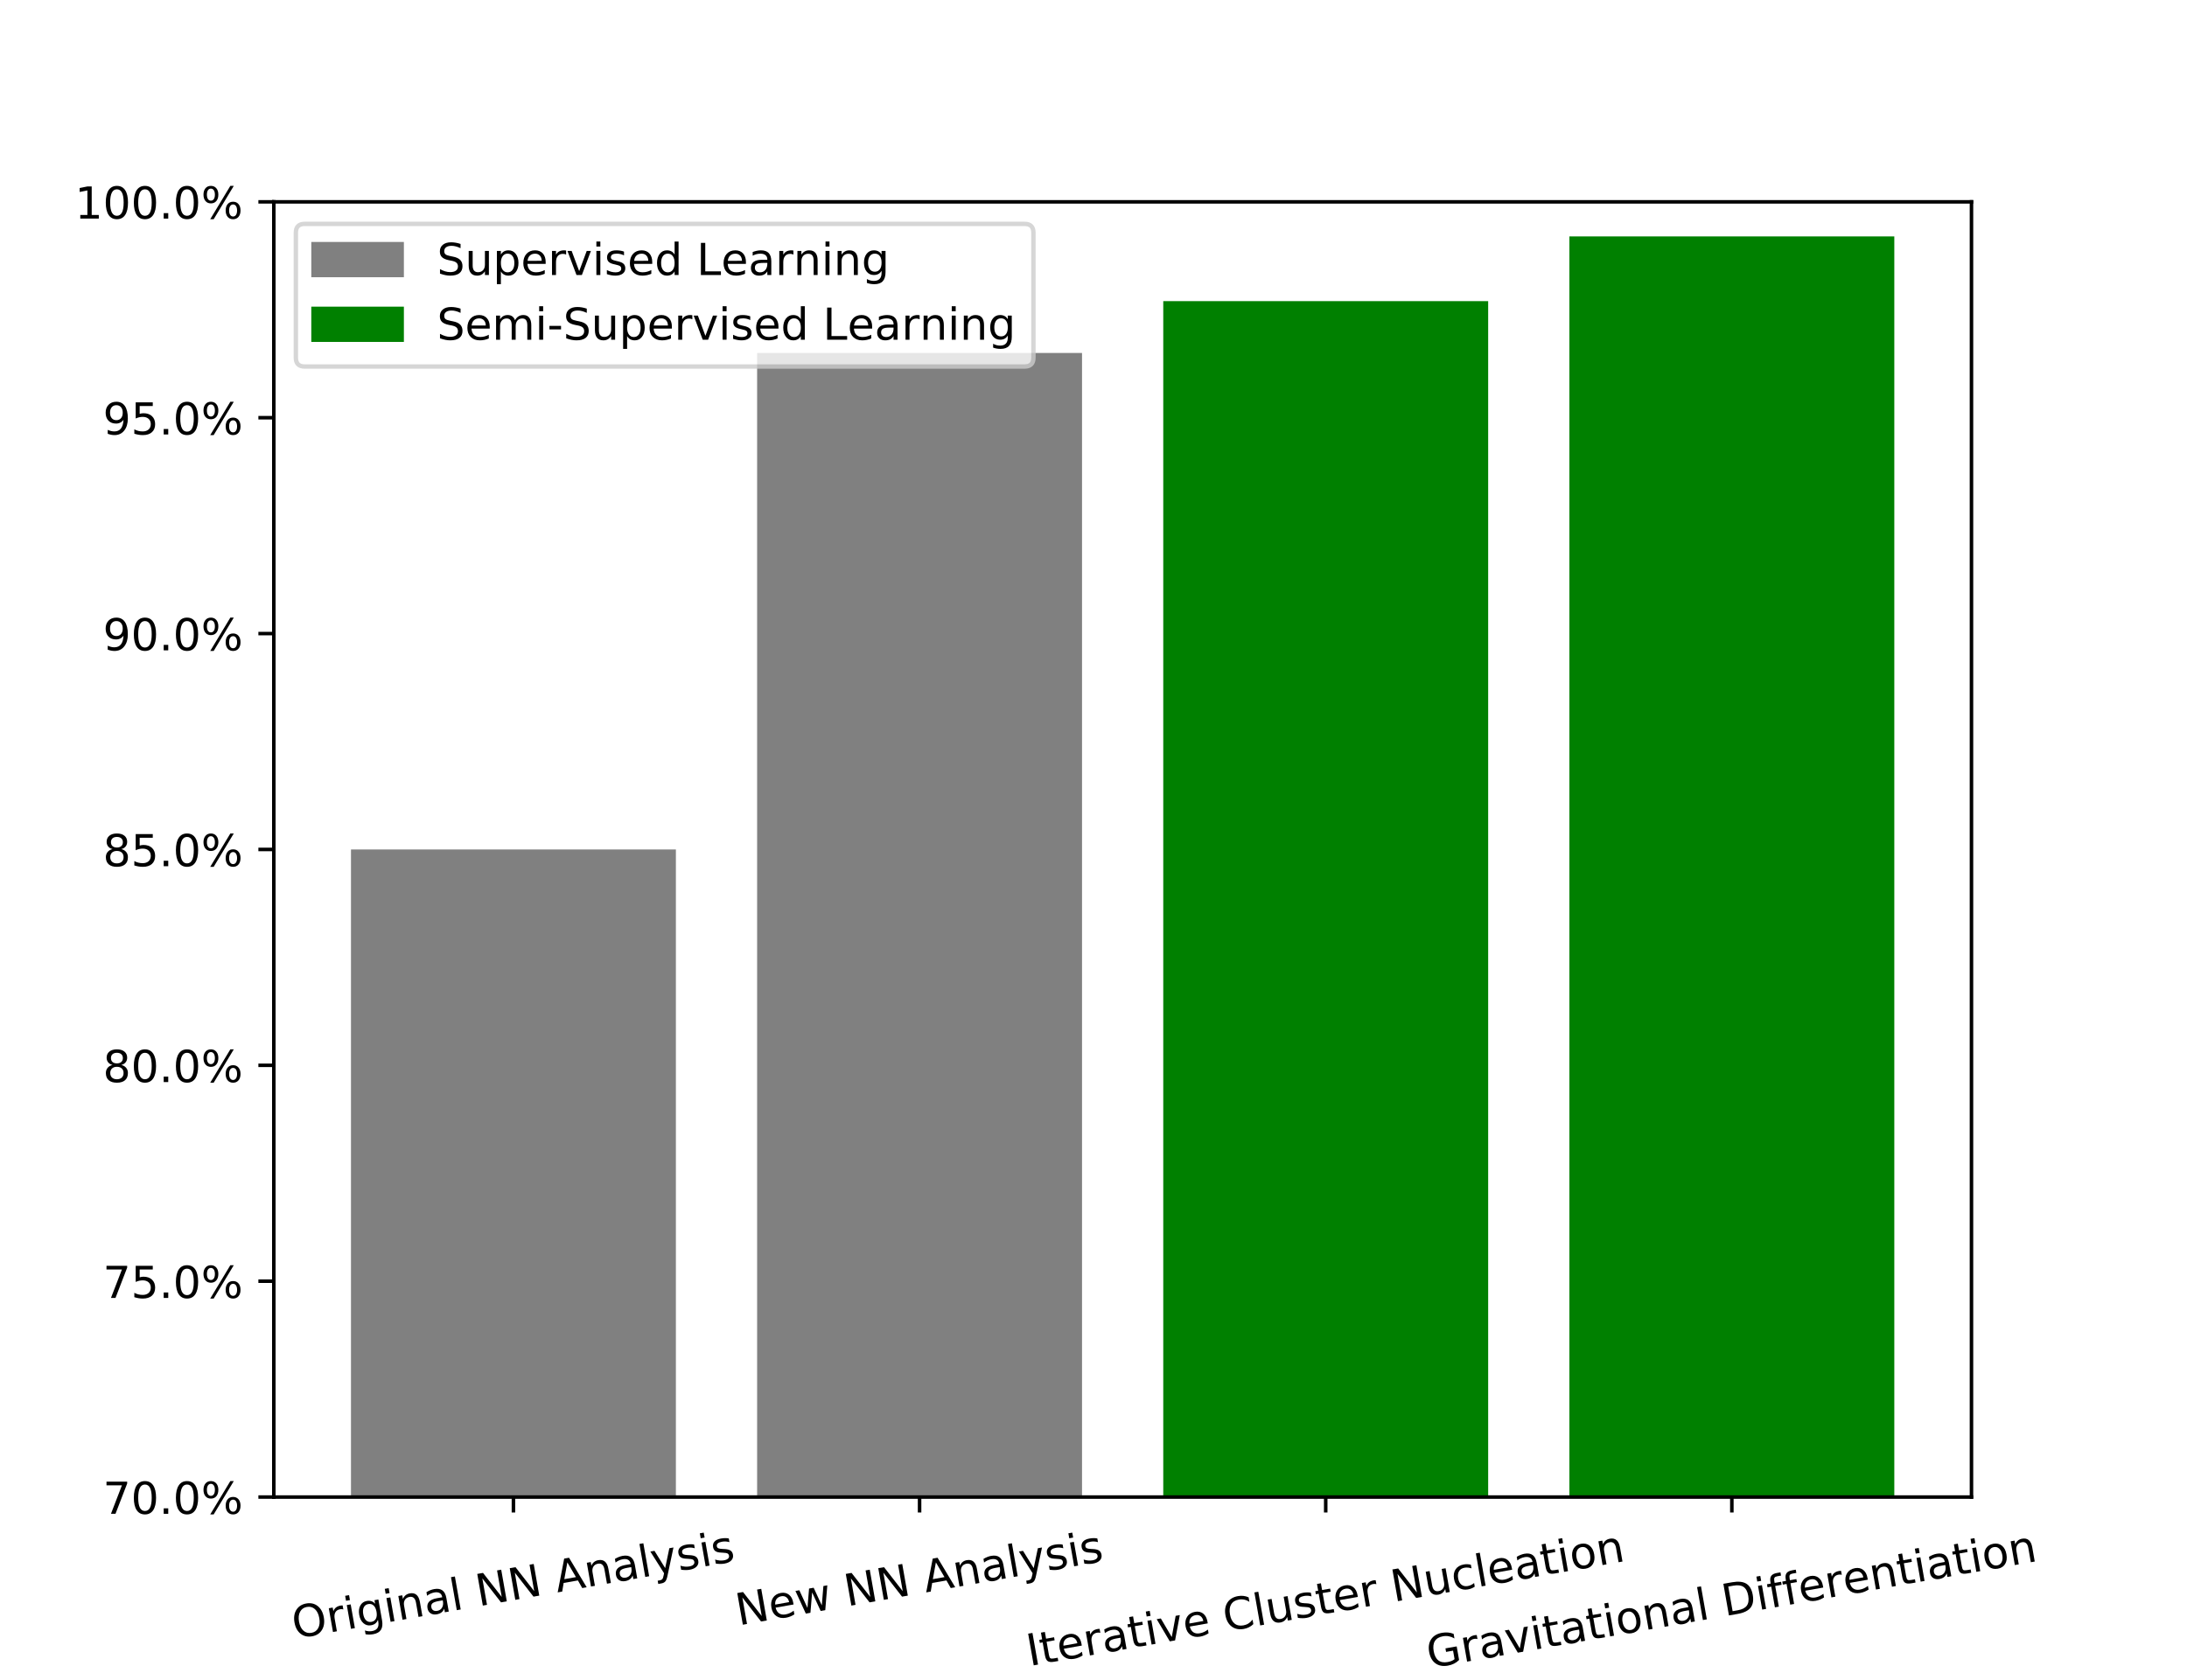
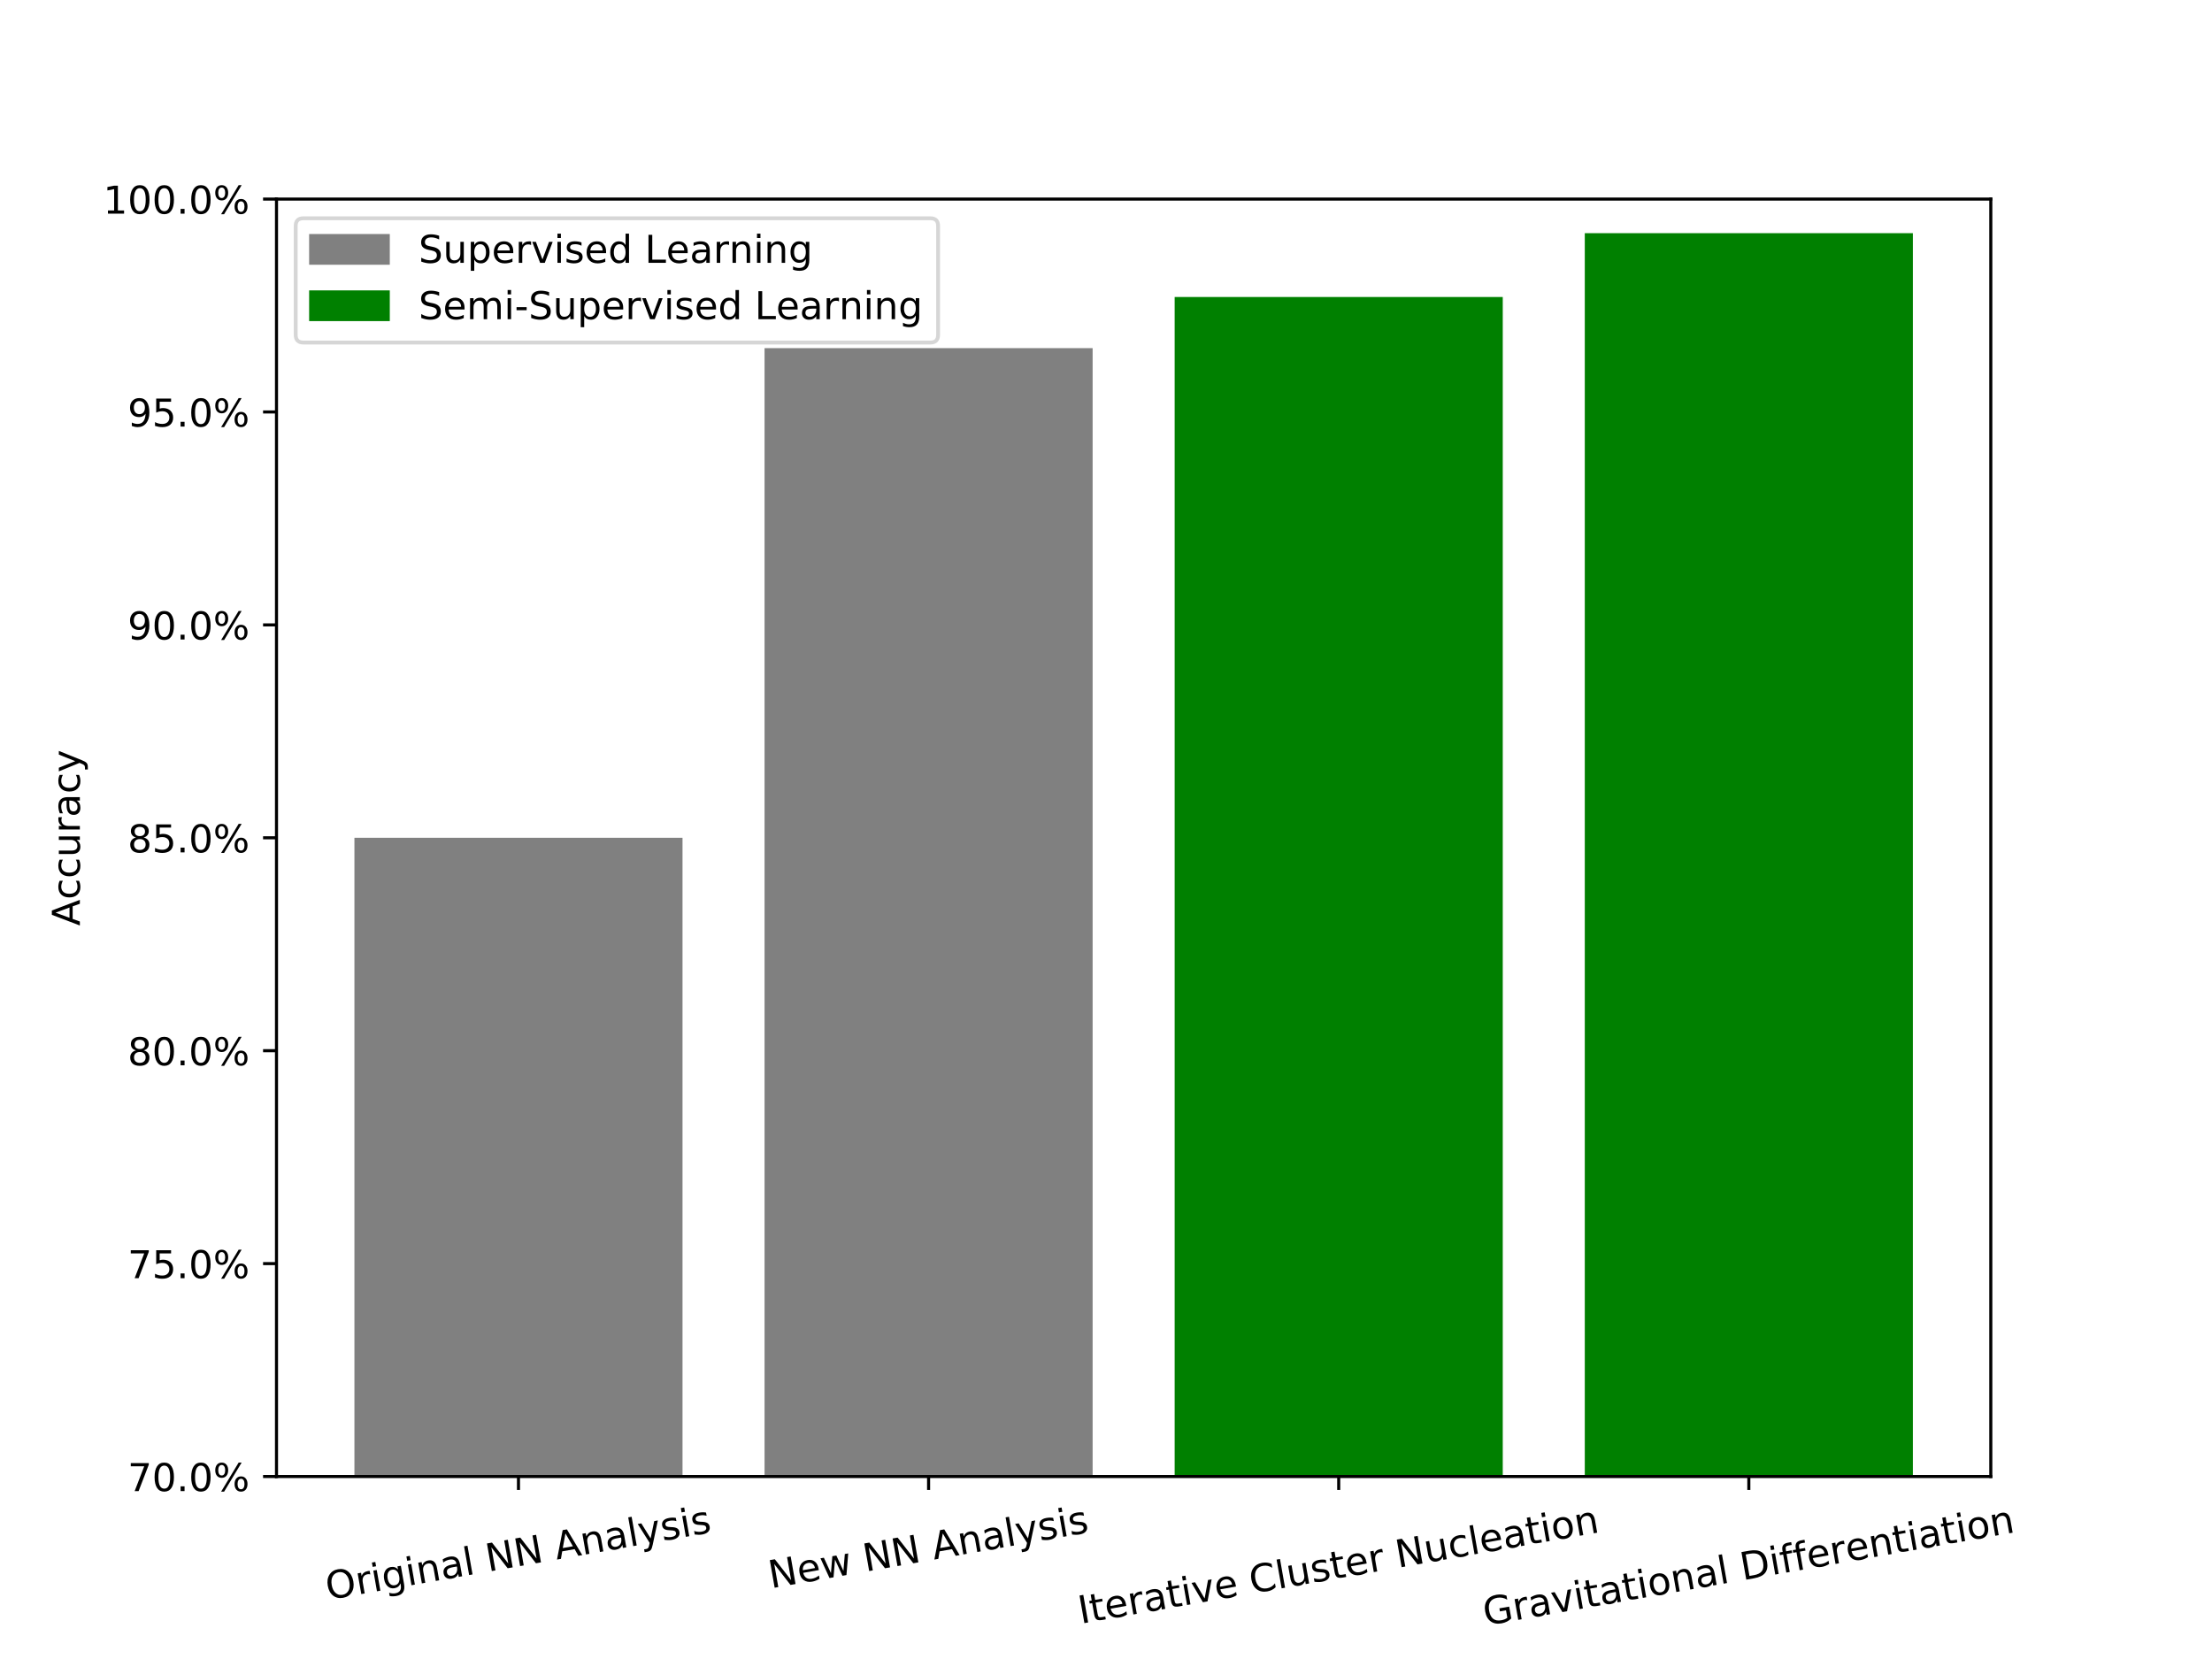
- <svg xmlns="http://www.w3.org/2000/svg" xmlns:xlink="http://www.w3.org/1999/xlink" height="381pt" version="1.1" viewBox="0 0 496 381" width="496pt">
+ <svg xmlns="http://www.w3.org/2000/svg" xmlns:xlink="http://www.w3.org/1999/xlink" height="432pt" version="1.1" viewBox="0 0 576 432" width="576pt">
  <defs>
    <style type="text/css">
*{stroke-linecap:butt;stroke-linejoin:round;}
  </style>
  </defs>
  <g id="figure_1">
    <g id="patch_1">
-       <path d="M 0 381.6  L 496.8 381.6  L 496.8 0  L 0 0  z " style="fill:#ffffff;" />
+       <path d="M 0 432  L 576 432  L 576 0  L 0 0  z " style="fill:#ffffff;" />
    </g>
    <g id="axes_1">
      <g id="patch_2">
-         <path d="M 62.1 339.624  L 447.12 339.624  L 447.12 45.792  L 62.1 45.792  z " style="fill:#ffffff;" />
+         <path d="M 72 384.48  L 518.4 384.48  L 518.4 51.84  L 72 51.84  z " style="fill:#ffffff;" />
      </g>
      <g id="patch_3">
-         <path clip-path="url(#p642f016612)" d="M 79.601 1025.232  L 153.289 1025.232  L 153.289 192.708  L 79.601 192.708  z " style="fill:#808080;" />
+         <path clip-path="url(#pb58816cace)" d="M 92.291 1160.64  L 177.726 1160.64  L 177.726 218.16  L 92.291 218.16  z " style="fill:#808080;" />
      </g>
      <g id="patch_4">
-         <path clip-path="url(#p642f016612)" d="M 171.711 1025.232  L 245.399 1025.232  L 245.399 80.072  L 171.711 80.072  z " style="fill:#808080;" />
+         <path clip-path="url(#pb58816cace)" d="M 199.085 1160.64  L 284.521 1160.64  L 284.521 90.648  L 199.085 90.648  z " style="fill:#808080;" />
      </g>
      <g id="patch_5">
-         <path clip-path="url(#p642f016612)" d="M 263.821 1025.232  L 337.509 1025.232  L 337.509 68.319  L 263.821 68.319  z " style="fill:#008000;" />
+         <path clip-path="url(#pb58816cace)" d="M 305.879 1160.64  L 391.315 1160.64  L 391.315 77.342  L 305.879 77.342  z " style="fill:#008000;" />
      </g>
      <g id="patch_6">
-         <path clip-path="url(#p642f016612)" d="M 355.931 1025.232  L 429.619 1025.232  L 429.619 53.628  L 355.931 53.628  z " style="fill:#008000;" />
+         <path clip-path="url(#pb58816cace)" d="M 412.674 1160.64  L 498.109 1160.64  L 498.109 60.71  L 412.674 60.71  z " style="fill:#008000;" />
      </g>
      <g id="matplotlib.axis_1">
        <g id="xtick_1">
          <g id="line2d_1">
            <defs>
-               <path d="M 0 0  L 0 3.5  " id="mdd3ab20205" style="stroke:#000000;stroke-width:0.8;" />
-             </defs>
-             <g>
-               <use style="stroke:#000000;stroke-width:0.8;" x="116.445" xlink:href="#mdd3ab20205" y="339.624" />
+               <path d="M 0 0  L 0 3.5  " id="m0c8c111650" style="stroke:#000000;stroke-width:0.8;" />
+             </defs>
+             <g>
+               <use style="stroke:#000000;stroke-width:0.8;" x="135.009" xlink:href="#m0c8c111650" y="384.48" />
            </g>
          </g>
          <g id="text_1">
            <defs>
              <path d="M 39.406 66.219  Q 28.656 66.219 22.328 58.203  Q 16.016 50.203 16.016 36.375  Q 16.016 22.609 22.328 14.594  Q 28.656 6.594 39.406 6.594  Q 50.141 6.594 56.422 14.594  Q 62.703 22.609 62.703 36.375  Q 62.703 50.203 56.422 58.203  Q 50.141 66.219 39.406 66.219  z M 39.406 74.219  Q 54.734 74.219 63.906 63.938  Q 73.094 53.656 73.094 36.375  Q 73.094 19.141 63.906 8.859  Q 54.734 -1.422 39.406 -1.422  Q 24.031 -1.422 14.812 8.828  Q 5.609 19.094 5.609 36.375  Q 5.609 53.656 14.812 63.938  Q 24.031 74.219 39.406 74.219  z " id="DejaVuSans-4f" />
              <path d="M 41.109 46.297  Q 39.594 47.172 37.812 47.578  Q 36.031 48 33.891 48  Q 26.266 48 22.188 43.047  Q 18.109 38.094 18.109 28.812  L 18.109 0  L 9.078 0  L 9.078 54.688  L 18.109 54.688  L 18.109 46.188  Q 20.953 51.172 25.484 53.578  Q 30.031 56 36.531 56  Q 37.453 56 38.578 55.875  Q 39.703 55.766 41.062 55.516  z " id="DejaVuSans-72" />
              <path d="M 9.422 54.688  L 18.406 54.688  L 18.406 0  L 9.422 0  z M 9.422 75.984  L 18.406 75.984  L 18.406 64.594  L 9.422 64.594  z " id="DejaVuSans-69" />
              <path d="M 45.406 27.984  Q 45.406 37.75 41.375 43.109  Q 37.359 48.484 30.078 48.484  Q 22.859 48.484 18.828 43.109  Q 14.797 37.75 14.797 27.984  Q 14.797 18.266 18.828 12.891  Q 22.859 7.516 30.078 7.516  Q 37.359 7.516 41.375 12.891  Q 45.406 18.266 45.406 27.984  z M 54.391 6.781  Q 54.391 -7.172 48.188 -13.984  Q 42 -20.797 29.203 -20.797  Q 24.469 -20.797 20.266 -20.094  Q 16.062 -19.391 12.109 -17.922  L 12.109 -9.188  Q 16.062 -11.328 19.922 -12.344  Q 23.781 -13.375 27.781 -13.375  Q 36.625 -13.375 41.016 -8.766  Q 45.406 -4.156 45.406 5.172  L 45.406 9.625  Q 42.625 4.781 38.281 2.391  Q 33.938 0 27.875 0  Q 17.828 0 11.672 7.656  Q 5.516 15.328 5.516 27.984  Q 5.516 40.672 11.672 48.328  Q 17.828 56 27.875 56  Q 33.938 56 38.281 53.609  Q 42.625 51.219 45.406 46.391  L 45.406 54.688  L 54.391 54.688  z " id="DejaVuSans-67" />
              <path d="M 54.891 33.016  L 54.891 0  L 45.906 0  L 45.906 32.719  Q 45.906 40.484 42.875 44.328  Q 39.844 48.188 33.797 48.188  Q 26.516 48.188 22.312 43.547  Q 18.109 38.922 18.109 30.906  L 18.109 0  L 9.078 0  L 9.078 54.688  L 18.109 54.688  L 18.109 46.188  Q 21.344 51.125 25.703 53.562  Q 30.078 56 35.797 56  Q 45.219 56 50.047 50.172  Q 54.891 44.344 54.891 33.016  z " id="DejaVuSans-6e" />
              <path d="M 34.281 27.484  Q 23.391 27.484 19.188 25  Q 14.984 22.516 14.984 16.5  Q 14.984 11.719 18.141 8.906  Q 21.297 6.109 26.703 6.109  Q 34.188 6.109 38.703 11.406  Q 43.219 16.703 43.219 25.484  L 43.219 27.484  z M 52.203 31.203  L 52.203 0  L 43.219 0  L 43.219 8.297  Q 40.141 3.328 35.547 0.953  Q 30.953 -1.422 24.312 -1.422  Q 15.922 -1.422 10.953 3.297  Q 6 8.016 6 15.922  Q 6 25.141 12.172 29.828  Q 18.359 34.516 30.609 34.516  L 43.219 34.516  L 43.219 35.406  Q 43.219 41.609 39.141 45  Q 35.062 48.391 27.688 48.391  Q 23 48.391 18.547 47.266  Q 14.109 46.141 10.016 43.891  L 10.016 52.203  Q 14.938 54.109 19.578 55.047  Q 24.219 56 28.609 56  Q 40.484 56 46.344 49.844  Q 52.203 43.703 52.203 31.203  z " id="DejaVuSans-61" />
              <path d="M 9.422 75.984  L 18.406 75.984  L 18.406 0  L 9.422 0  z " id="DejaVuSans-6c" />
              <path id="DejaVuSans-20" />
              <path d="M 9.812 72.906  L 23.094 72.906  L 55.422 11.922  L 55.422 72.906  L 64.984 72.906  L 64.984 0  L 51.703 0  L 19.391 60.984  L 19.391 0  L 9.812 0  z " id="DejaVuSans-4e" />
              <path d="M 34.188 63.188  L 20.797 26.906  L 47.609 26.906  z M 28.609 72.906  L 39.797 72.906  L 67.578 0  L 57.328 0  L 50.688 18.703  L 17.828 18.703  L 11.188 0  L 0.781 0  z " id="DejaVuSans-41" />
              <path d="M 32.172 -5.078  Q 28.375 -14.844 24.75 -17.812  Q 21.141 -20.797 15.094 -20.797  L 7.906 -20.797  L 7.906 -13.281  L 13.188 -13.281  Q 16.891 -13.281 18.938 -11.516  Q 21 -9.766 23.484 -3.219  L 25.094 0.875  L 2.984 54.688  L 12.5 54.688  L 29.594 11.922  L 46.688 54.688  L 56.203 54.688  z " id="DejaVuSans-79" />
              <path d="M 44.281 53.078  L 44.281 44.578  Q 40.484 46.531 36.375 47.5  Q 32.281 48.484 27.875 48.484  Q 21.188 48.484 17.844 46.438  Q 14.5 44.391 14.5 40.281  Q 14.5 37.156 16.891 35.375  Q 19.281 33.594 26.516 31.984  L 29.594 31.297  Q 39.156 29.25 43.188 25.516  Q 47.219 21.781 47.219 15.094  Q 47.219 7.469 41.188 3.016  Q 35.156 -1.422 24.609 -1.422  Q 20.219 -1.422 15.453 -0.562  Q 10.688 0.297 5.422 2  L 5.422 11.281  Q 10.406 8.688 15.234 7.391  Q 20.062 6.109 24.812 6.109  Q 31.156 6.109 34.562 8.281  Q 37.984 10.453 37.984 14.406  Q 37.984 18.062 35.516 20.016  Q 33.062 21.969 24.703 23.781  L 21.578 24.516  Q 13.234 26.266 9.516 29.906  Q 5.812 33.547 5.812 39.891  Q 5.812 47.609 11.281 51.797  Q 16.75 56 26.812 56  Q 31.781 56 36.172 55.266  Q 40.578 54.547 44.281 53.078  z " id="DejaVuSans-73" />
            </defs>
-             <g transform="translate(66.87123 371.7583)rotate(-10)scale(0.1 -0.1)">
+             <g transform="translate(85.43492 416.6143)rotate(-10)scale(0.1 -0.1)">
              <use xlink:href="#DejaVuSans-4f" />
              <use x="78.711" xlink:href="#DejaVuSans-72" />
              <use x="119.824" xlink:href="#DejaVuSans-69" />
              <use x="147.607" xlink:href="#DejaVuSans-67" />
              <use x="211.084" xlink:href="#DejaVuSans-69" />
              <use x="238.867" xlink:href="#DejaVuSans-6e" />
              <use x="302.246" xlink:href="#DejaVuSans-61" />
              <use x="363.525" xlink:href="#DejaVuSans-6c" />
              <use x="391.309" xlink:href="#DejaVuSans-20" />
              <use x="423.096" xlink:href="#DejaVuSans-4e" />
              <use x="497.9" xlink:href="#DejaVuSans-4e" />
              <use x="572.705" xlink:href="#DejaVuSans-20" />
              <use x="604.492" xlink:href="#DejaVuSans-41" />
              <use x="672.9" xlink:href="#DejaVuSans-6e" />
              <use x="736.279" xlink:href="#DejaVuSans-61" />
              <use x="797.559" xlink:href="#DejaVuSans-6c" />
              <use x="825.342" xlink:href="#DejaVuSans-79" />
              <use x="884.521" xlink:href="#DejaVuSans-73" />
              <use x="936.621" xlink:href="#DejaVuSans-69" />
              <use x="964.404" xlink:href="#DejaVuSans-73" />
            </g>
          </g>
        </g>
        <g id="xtick_2">
          <g id="line2d_2">
            <g>
-               <use style="stroke:#000000;stroke-width:0.8;" x="208.555" xlink:href="#mdd3ab20205" y="339.624" />
+               <use style="stroke:#000000;stroke-width:0.8;" x="241.803" xlink:href="#m0c8c111650" y="384.48" />
            </g>
          </g>
          <g id="text_2">
            <defs>
              <path d="M 56.203 29.594  L 56.203 25.203  L 14.891 25.203  Q 15.484 15.922 20.484 11.062  Q 25.484 6.203 34.422 6.203  Q 39.594 6.203 44.453 7.469  Q 49.312 8.734 54.109 11.281  L 54.109 2.781  Q 49.266 0.734 44.188 -0.344  Q 39.109 -1.422 33.891 -1.422  Q 20.797 -1.422 13.156 6.188  Q 5.516 13.812 5.516 26.812  Q 5.516 40.234 12.766 48.109  Q 20.016 56 32.328 56  Q 43.359 56 49.781 48.891  Q 56.203 41.797 56.203 29.594  z M 47.219 32.234  Q 47.125 39.594 43.094 43.984  Q 39.062 48.391 32.422 48.391  Q 24.906 48.391 20.391 44.141  Q 15.875 39.891 15.188 32.172  z " id="DejaVuSans-65" />
              <path d="M 4.203 54.688  L 13.188 54.688  L 24.422 12.016  L 35.594 54.688  L 46.188 54.688  L 57.422 12.016  L 68.609 54.688  L 77.594 54.688  L 63.281 0  L 52.688 0  L 40.922 44.828  L 29.109 0  L 18.5 0  z " id="DejaVuSans-77" />
            </defs>
-             <g transform="translate(167.5091 368.751)rotate(-10)scale(0.1 -0.1)">
+             <g transform="translate(200.757 413.607)rotate(-10)scale(0.1 -0.1)">
              <use xlink:href="#DejaVuSans-4e" />
              <use x="74.805" xlink:href="#DejaVuSans-65" />
              <use x="136.328" xlink:href="#DejaVuSans-77" />
              <use x="218.115" xlink:href="#DejaVuSans-20" />
              <use x="249.902" xlink:href="#DejaVuSans-4e" />
              <use x="324.707" xlink:href="#DejaVuSans-4e" />
              <use x="399.512" xlink:href="#DejaVuSans-20" />
              <use x="431.299" xlink:href="#DejaVuSans-41" />
              <use x="499.707" xlink:href="#DejaVuSans-6e" />
              <use x="563.086" xlink:href="#DejaVuSans-61" />
              <use x="624.365" xlink:href="#DejaVuSans-6c" />
              <use x="652.148" xlink:href="#DejaVuSans-79" />
              <use x="711.328" xlink:href="#DejaVuSans-73" />
              <use x="763.428" xlink:href="#DejaVuSans-69" />
              <use x="791.211" xlink:href="#DejaVuSans-73" />
            </g>
          </g>
        </g>
        <g id="xtick_3">
          <g id="line2d_3">
            <g>
-               <use style="stroke:#000000;stroke-width:0.8;" x="300.665" xlink:href="#mdd3ab20205" y="339.624" />
+               <use style="stroke:#000000;stroke-width:0.8;" x="348.597" xlink:href="#m0c8c111650" y="384.48" />
            </g>
          </g>
          <g id="text_3">
            <defs>
              <path d="M 9.812 72.906  L 19.672 72.906  L 19.672 0  L 9.812 0  z " id="DejaVuSans-49" />
              <path d="M 18.312 70.219  L 18.312 54.688  L 36.812 54.688  L 36.812 47.703  L 18.312 47.703  L 18.312 18.016  Q 18.312 11.328 20.141 9.422  Q 21.969 7.516 27.594 7.516  L 36.812 7.516  L 36.812 0  L 27.594 0  Q 17.188 0 13.234 3.875  Q 9.281 7.766 9.281 18.016  L 9.281 47.703  L 2.688 47.703  L 2.688 54.688  L 9.281 54.688  L 9.281 70.219  z " id="DejaVuSans-74" />
              <path d="M 2.984 54.688  L 12.5 54.688  L 29.594 8.797  L 46.688 54.688  L 56.203 54.688  L 35.688 0  L 23.484 0  z " id="DejaVuSans-76" />
              <path d="M 64.406 67.281  L 64.406 56.891  Q 59.422 61.531 53.781 63.812  Q 48.141 66.109 41.797 66.109  Q 29.297 66.109 22.656 58.469  Q 16.016 50.828 16.016 36.375  Q 16.016 21.969 22.656 14.328  Q 29.297 6.688 41.797 6.688  Q 48.141 6.688 53.781 8.984  Q 59.422 11.281 64.406 15.922  L 64.406 5.609  Q 59.234 2.094 53.438 0.328  Q 47.656 -1.422 41.219 -1.422  Q 24.656 -1.422 15.125 8.703  Q 5.609 18.844 5.609 36.375  Q 5.609 53.953 15.125 64.078  Q 24.656 74.219 41.219 74.219  Q 47.75 74.219 53.531 72.484  Q 59.328 70.75 64.406 67.281  z " id="DejaVuSans-43" />
              <path d="M 8.5 21.578  L 8.5 54.688  L 17.484 54.688  L 17.484 21.922  Q 17.484 14.156 20.5 10.266  Q 23.531 6.391 29.594 6.391  Q 36.859 6.391 41.078 11.031  Q 45.312 15.672 45.312 23.688  L 45.312 54.688  L 54.297 54.688  L 54.297 0  L 45.312 0  L 45.312 8.406  Q 42.047 3.422 37.719 1  Q 33.406 -1.422 27.688 -1.422  Q 18.266 -1.422 13.375 4.438  Q 8.5 10.297 8.5 21.578  z M 31.109 56  z " id="DejaVuSans-75" />
              <path d="M 48.781 52.594  L 48.781 44.188  Q 44.969 46.297 41.141 47.344  Q 37.312 48.391 33.406 48.391  Q 24.656 48.391 19.812 42.844  Q 14.984 37.312 14.984 27.297  Q 14.984 17.281 19.812 11.734  Q 24.656 6.203 33.406 6.203  Q 37.312 6.203 41.141 7.25  Q 44.969 8.297 48.781 10.406  L 48.781 2.094  Q 45.016 0.344 40.984 -0.531  Q 36.969 -1.422 32.422 -1.422  Q 20.062 -1.422 12.781 6.344  Q 5.516 14.109 5.516 27.297  Q 5.516 40.672 12.859 48.328  Q 20.219 56 33.016 56  Q 37.156 56 41.109 55.141  Q 45.062 54.297 48.781 52.594  z " id="DejaVuSans-63" />
              <path d="M 30.609 48.391  Q 23.391 48.391 19.188 42.75  Q 14.984 37.109 14.984 27.297  Q 14.984 17.484 19.156 11.844  Q 23.344 6.203 30.609 6.203  Q 37.797 6.203 41.984 11.859  Q 46.188 17.531 46.188 27.297  Q 46.188 37.016 41.984 42.703  Q 37.797 48.391 30.609 48.391  z M 30.609 56  Q 42.328 56 49.016 48.375  Q 55.719 40.766 55.719 27.297  Q 55.719 13.875 49.016 6.219  Q 42.328 -1.422 30.609 -1.422  Q 18.844 -1.422 12.172 6.219  Q 5.516 13.875 5.516 27.297  Q 5.516 40.766 12.172 48.375  Q 18.844 56 30.609 56  z " id="DejaVuSans-6f" />
            </defs>
-             <g transform="translate(233.4817 377.9684)rotate(-10)scale(0.1 -0.1)">
+             <g transform="translate(281.4138 422.8244)rotate(-10)scale(0.1 -0.1)">
              <use xlink:href="#DejaVuSans-49" />
              <use x="29.492" xlink:href="#DejaVuSans-74" />
              <use x="68.701" xlink:href="#DejaVuSans-65" />
              <use x="130.225" xlink:href="#DejaVuSans-72" />
              <use x="171.338" xlink:href="#DejaVuSans-61" />
              <use x="232.617" xlink:href="#DejaVuSans-74" />
              <use x="271.826" xlink:href="#DejaVuSans-69" />
              <use x="299.609" xlink:href="#DejaVuSans-76" />
              <use x="358.789" xlink:href="#DejaVuSans-65" />
              <use x="420.312" xlink:href="#DejaVuSans-20" />
              <use x="452.1" xlink:href="#DejaVuSans-43" />
              <use x="521.924" xlink:href="#DejaVuSans-6c" />
              <use x="549.707" xlink:href="#DejaVuSans-75" />
              <use x="613.086" xlink:href="#DejaVuSans-73" />
              <use x="665.186" xlink:href="#DejaVuSans-74" />
              <use x="704.395" xlink:href="#DejaVuSans-65" />
              <use x="765.918" xlink:href="#DejaVuSans-72" />
              <use x="807.031" xlink:href="#DejaVuSans-20" />
              <use x="838.818" xlink:href="#DejaVuSans-4e" />
              <use x="913.623" xlink:href="#DejaVuSans-75" />
              <use x="977.002" xlink:href="#DejaVuSans-63" />
              <use x="1031.982" xlink:href="#DejaVuSans-6c" />
              <use x="1059.766" xlink:href="#DejaVuSans-65" />
              <use x="1121.289" xlink:href="#DejaVuSans-61" />
              <use x="1182.568" xlink:href="#DejaVuSans-74" />
              <use x="1221.777" xlink:href="#DejaVuSans-69" />
              <use x="1249.561" xlink:href="#DejaVuSans-6f" />
              <use x="1310.742" xlink:href="#DejaVuSans-6e" />
            </g>
          </g>
        </g>
        <g id="xtick_4">
          <g id="line2d_4">
            <g>
-               <use style="stroke:#000000;stroke-width:0.8;" x="392.775" xlink:href="#mdd3ab20205" y="339.624" />
+               <use style="stroke:#000000;stroke-width:0.8;" x="455.391" xlink:href="#m0c8c111650" y="384.48" />
            </g>
          </g>
          <g id="text_4">
            <defs>
              <path d="M 59.516 10.406  L 59.516 29.984  L 43.406 29.984  L 43.406 38.094  L 69.281 38.094  L 69.281 6.781  Q 63.578 2.734 56.688 0.656  Q 49.812 -1.422 42 -1.422  Q 24.906 -1.422 15.25 8.562  Q 5.609 18.562 5.609 36.375  Q 5.609 54.25 15.25 64.234  Q 24.906 74.219 42 74.219  Q 49.125 74.219 55.547 72.453  Q 61.969 70.703 67.391 67.281  L 67.391 56.781  Q 61.922 61.422 55.766 63.766  Q 49.609 66.109 42.828 66.109  Q 29.438 66.109 22.719 58.641  Q 16.016 51.172 16.016 36.375  Q 16.016 21.625 22.719 14.156  Q 29.438 6.688 42.828 6.688  Q 48.047 6.688 52.141 7.594  Q 56.25 8.5 59.516 10.406  z " id="DejaVuSans-47" />
              <path d="M 19.672 64.797  L 19.672 8.109  L 31.594 8.109  Q 46.688 8.109 53.688 14.938  Q 60.688 21.781 60.688 36.531  Q 60.688 51.172 53.688 57.984  Q 46.688 64.797 31.594 64.797  z M 9.812 72.906  L 30.078 72.906  Q 51.266 72.906 61.172 64.094  Q 71.094 55.281 71.094 36.531  Q 71.094 17.672 61.125 8.828  Q 51.172 0 30.078 0  L 9.812 0  z " id="DejaVuSans-44" />
              <path d="M 37.109 75.984  L 37.109 68.5  L 28.516 68.5  Q 23.688 68.5 21.797 66.547  Q 19.922 64.594 19.922 59.516  L 19.922 54.688  L 34.719 54.688  L 34.719 47.703  L 19.922 47.703  L 19.922 0  L 10.891 0  L 10.891 47.703  L 2.297 47.703  L 2.297 54.688  L 10.891 54.688  L 10.891 58.5  Q 10.891 67.625 15.141 71.797  Q 19.391 75.984 28.609 75.984  z " id="DejaVuSans-66" />
            </defs>
-             <g transform="translate(324.2077 378.4565)rotate(-10)scale(0.1 -0.1)">
+             <g transform="translate(386.824 423.3125)rotate(-10)scale(0.1 -0.1)">
              <use xlink:href="#DejaVuSans-47" />
              <use x="77.49" xlink:href="#DejaVuSans-72" />
              <use x="118.604" xlink:href="#DejaVuSans-61" />
              <use x="179.883" xlink:href="#DejaVuSans-76" />
              <use x="239.062" xlink:href="#DejaVuSans-69" />
              <use x="266.846" xlink:href="#DejaVuSans-74" />
              <use x="306.055" xlink:href="#DejaVuSans-61" />
              <use x="367.334" xlink:href="#DejaVuSans-74" />
              <use x="406.543" xlink:href="#DejaVuSans-69" />
              <use x="434.326" xlink:href="#DejaVuSans-6f" />
              <use x="495.508" xlink:href="#DejaVuSans-6e" />
              <use x="558.887" xlink:href="#DejaVuSans-61" />
              <use x="620.166" xlink:href="#DejaVuSans-6c" />
              <use x="647.949" xlink:href="#DejaVuSans-20" />
              <use x="679.736" xlink:href="#DejaVuSans-44" />
              <use x="756.738" xlink:href="#DejaVuSans-69" />
              <use x="784.521" xlink:href="#DejaVuSans-66" />
              <use x="819.727" xlink:href="#DejaVuSans-66" />
              <use x="854.932" xlink:href="#DejaVuSans-65" />
              <use x="916.455" xlink:href="#DejaVuSans-72" />
              <use x="957.537" xlink:href="#DejaVuSans-65" />
              <use x="1019.061" xlink:href="#DejaVuSans-6e" />
              <use x="1082.439" xlink:href="#DejaVuSans-74" />
              <use x="1121.648" xlink:href="#DejaVuSans-69" />
              <use x="1149.432" xlink:href="#DejaVuSans-61" />
              <use x="1210.711" xlink:href="#DejaVuSans-74" />
              <use x="1249.92" xlink:href="#DejaVuSans-69" />
              <use x="1277.703" xlink:href="#DejaVuSans-6f" />
              <use x="1338.885" xlink:href="#DejaVuSans-6e" />
            </g>
          </g>
        </g>
      </g>
      <g id="matplotlib.axis_2">
        <g id="ytick_1">
          <g id="line2d_5">
            <defs>
-               <path d="M 0 0  L -3.5 0  " id="m672d3da4fa" style="stroke:#000000;stroke-width:0.8;" />
-             </defs>
-             <g>
-               <use style="stroke:#000000;stroke-width:0.8;" x="62.1" xlink:href="#m672d3da4fa" y="339.624" />
+               <path d="M 0 0  L -3.5 0  " id="m7ea7fa68ff" style="stroke:#000000;stroke-width:0.8;" />
+             </defs>
+             <g>
+               <use style="stroke:#000000;stroke-width:0.8;" x="72" xlink:href="#m7ea7fa68ff" y="384.48" />
            </g>
          </g>
          <g id="text_5">
            <defs>
              <path d="M 8.203 72.906  L 55.078 72.906  L 55.078 68.703  L 28.609 0  L 18.312 0  L 43.219 64.594  L 8.203 64.594  z " id="DejaVuSans-37" />
              <path d="M 31.781 66.406  Q 24.172 66.406 20.328 58.906  Q 16.5 51.422 16.5 36.375  Q 16.5 21.391 20.328 13.891  Q 24.172 6.391 31.781 6.391  Q 39.453 6.391 43.281 13.891  Q 47.125 21.391 47.125 36.375  Q 47.125 51.422 43.281 58.906  Q 39.453 66.406 31.781 66.406  z M 31.781 74.219  Q 44.047 74.219 50.516 64.516  Q 56.984 54.828 56.984 36.375  Q 56.984 17.969 50.516 8.266  Q 44.047 -1.422 31.781 -1.422  Q 19.531 -1.422 13.062 8.266  Q 6.594 17.969 6.594 36.375  Q 6.594 54.828 13.062 64.516  Q 19.531 74.219 31.781 74.219  z " id="DejaVuSans-30" />
              <path d="M 10.688 12.406  L 21 12.406  L 21 0  L 10.688 0  z " id="DejaVuSans-2e" />
              <path d="M 72.703 32.078  Q 68.453 32.078 66.031 28.469  Q 63.625 24.859 63.625 18.406  Q 63.625 12.062 66.031 8.422  Q 68.453 4.781 72.703 4.781  Q 76.859 4.781 79.266 8.422  Q 81.688 12.062 81.688 18.406  Q 81.688 24.812 79.266 28.438  Q 76.859 32.078 72.703 32.078  z M 72.703 38.281  Q 80.422 38.281 84.953 32.906  Q 89.5 27.547 89.5 18.406  Q 89.5 9.281 84.938 3.922  Q 80.375 -1.422 72.703 -1.422  Q 64.891 -1.422 60.344 3.922  Q 55.812 9.281 55.812 18.406  Q 55.812 27.594 60.375 32.938  Q 64.938 38.281 72.703 38.281  z M 22.312 68.016  Q 18.109 68.016 15.688 64.375  Q 13.281 60.75 13.281 54.391  Q 13.281 47.953 15.672 44.328  Q 18.062 40.719 22.312 40.719  Q 26.562 40.719 28.969 44.328  Q 31.391 47.953 31.391 54.391  Q 31.391 60.688 28.953 64.344  Q 26.516 68.016 22.312 68.016  z M 66.406 74.219  L 74.219 74.219  L 28.609 -1.422  L 20.797 -1.422  z M 22.312 74.219  Q 30.031 74.219 34.609 68.875  Q 39.203 63.531 39.203 54.391  Q 39.203 45.172 34.641 39.844  Q 30.078 34.516 22.312 34.516  Q 14.547 34.516 10.031 39.859  Q 5.516 45.219 5.516 54.391  Q 5.516 63.484 10.047 68.844  Q 14.594 74.219 22.312 74.219  z " id="DejaVuSans-25" />
            </defs>
-             <g transform="translate(23.33281 343.4232)scale(0.1 -0.1)">
+             <g transform="translate(33.23281 388.2792)scale(0.1 -0.1)">
              <use xlink:href="#DejaVuSans-37" />
              <use x="63.623" xlink:href="#DejaVuSans-30" />
              <use x="127.246" xlink:href="#DejaVuSans-2e" />
              <use x="159.033" xlink:href="#DejaVuSans-30" />
              <use x="222.656" xlink:href="#DejaVuSans-25" />
            </g>
          </g>
        </g>
        <g id="ytick_2">
          <g id="line2d_6">
            <g>
-               <use style="stroke:#000000;stroke-width:0.8;" x="62.1" xlink:href="#m672d3da4fa" y="290.652" />
+               <use style="stroke:#000000;stroke-width:0.8;" x="72" xlink:href="#m7ea7fa68ff" y="329.04" />
            </g>
          </g>
          <g id="text_6">
            <defs>
              <path d="M 10.797 72.906  L 49.516 72.906  L 49.516 64.594  L 19.828 64.594  L 19.828 46.734  Q 21.969 47.469 24.109 47.828  Q 26.266 48.188 28.422 48.188  Q 40.625 48.188 47.75 41.5  Q 54.891 34.812 54.891 23.391  Q 54.891 11.625 47.562 5.094  Q 40.234 -1.422 26.906 -1.422  Q 22.312 -1.422 17.547 -0.641  Q 12.797 0.141 7.719 1.703  L 7.719 11.625  Q 12.109 9.234 16.797 8.062  Q 21.484 6.891 26.703 6.891  Q 35.156 6.891 40.078 11.328  Q 45.016 15.766 45.016 23.391  Q 45.016 31 40.078 35.438  Q 35.156 39.891 26.703 39.891  Q 22.75 39.891 18.812 39.016  Q 14.891 38.141 10.797 36.281  z " id="DejaVuSans-35" />
            </defs>
-             <g transform="translate(23.33281 294.4512)scale(0.1 -0.1)">
+             <g transform="translate(33.23281 332.8392)scale(0.1 -0.1)">
              <use xlink:href="#DejaVuSans-37" />
              <use x="63.623" xlink:href="#DejaVuSans-35" />
              <use x="127.246" xlink:href="#DejaVuSans-2e" />
              <use x="159.033" xlink:href="#DejaVuSans-30" />
              <use x="222.656" xlink:href="#DejaVuSans-25" />
            </g>
          </g>
        </g>
        <g id="ytick_3">
          <g id="line2d_7">
            <g>
-               <use style="stroke:#000000;stroke-width:0.8;" x="62.1" xlink:href="#m672d3da4fa" y="241.68" />
+               <use style="stroke:#000000;stroke-width:0.8;" x="72" xlink:href="#m7ea7fa68ff" y="273.6" />
            </g>
          </g>
          <g id="text_7">
            <defs>
              <path d="M 31.781 34.625  Q 24.75 34.625 20.719 30.859  Q 16.703 27.094 16.703 20.516  Q 16.703 13.922 20.719 10.156  Q 24.75 6.391 31.781 6.391  Q 38.812 6.391 42.859 10.172  Q 46.922 13.969 46.922 20.516  Q 46.922 27.094 42.891 30.859  Q 38.875 34.625 31.781 34.625  z M 21.922 38.812  Q 15.578 40.375 12.031 44.719  Q 8.5 49.078 8.5 55.328  Q 8.5 64.062 14.719 69.141  Q 20.953 74.219 31.781 74.219  Q 42.672 74.219 48.875 69.141  Q 55.078 64.062 55.078 55.328  Q 55.078 49.078 51.531 44.719  Q 48 40.375 41.703 38.812  Q 48.828 37.156 52.797 32.312  Q 56.781 27.484 56.781 20.516  Q 56.781 9.906 50.312 4.234  Q 43.844 -1.422 31.781 -1.422  Q 19.734 -1.422 13.25 4.234  Q 6.781 9.906 6.781 20.516  Q 6.781 27.484 10.781 32.312  Q 14.797 37.156 21.922 38.812  z M 18.312 54.391  Q 18.312 48.734 21.844 45.562  Q 25.391 42.391 31.781 42.391  Q 38.141 42.391 41.719 45.562  Q 45.312 48.734 45.312 54.391  Q 45.312 60.062 41.719 63.234  Q 38.141 66.406 31.781 66.406  Q 25.391 66.406 21.844 63.234  Q 18.312 60.062 18.312 54.391  z " id="DejaVuSans-38" />
            </defs>
-             <g transform="translate(23.33281 245.4792)scale(0.1 -0.1)">
+             <g transform="translate(33.23281 277.3992)scale(0.1 -0.1)">
              <use xlink:href="#DejaVuSans-38" />
              <use x="63.623" xlink:href="#DejaVuSans-30" />
              <use x="127.246" xlink:href="#DejaVuSans-2e" />
              <use x="159.033" xlink:href="#DejaVuSans-30" />
              <use x="222.656" xlink:href="#DejaVuSans-25" />
            </g>
          </g>
        </g>
        <g id="ytick_4">
          <g id="line2d_8">
            <g>
-               <use style="stroke:#000000;stroke-width:0.8;" x="62.1" xlink:href="#m672d3da4fa" y="192.708" />
+               <use style="stroke:#000000;stroke-width:0.8;" x="72" xlink:href="#m7ea7fa68ff" y="218.16" />
            </g>
          </g>
          <g id="text_8">
-             <g transform="translate(23.33281 196.5072)scale(0.1 -0.1)">
+             <g transform="translate(33.23281 221.9592)scale(0.1 -0.1)">
              <use xlink:href="#DejaVuSans-38" />
              <use x="63.623" xlink:href="#DejaVuSans-35" />
              <use x="127.246" xlink:href="#DejaVuSans-2e" />
              <use x="159.033" xlink:href="#DejaVuSans-30" />
              <use x="222.656" xlink:href="#DejaVuSans-25" />
            </g>
          </g>
        </g>
        <g id="ytick_5">
          <g id="line2d_9">
            <g>
-               <use style="stroke:#000000;stroke-width:0.8;" x="62.1" xlink:href="#m672d3da4fa" y="143.736" />
+               <use style="stroke:#000000;stroke-width:0.8;" x="72" xlink:href="#m7ea7fa68ff" y="162.72" />
            </g>
          </g>
          <g id="text_9">
            <defs>
              <path d="M 10.984 1.516  L 10.984 10.5  Q 14.703 8.734 18.5 7.812  Q 22.312 6.891 25.984 6.891  Q 35.75 6.891 40.891 13.453  Q 46.047 20.016 46.781 33.406  Q 43.953 29.203 39.594 26.953  Q 35.25 24.703 29.984 24.703  Q 19.047 24.703 12.672 31.312  Q 6.297 37.938 6.297 49.422  Q 6.297 60.641 12.938 67.422  Q 19.578 74.219 30.609 74.219  Q 43.266 74.219 49.922 64.516  Q 56.594 54.828 56.594 36.375  Q 56.594 19.141 48.406 8.859  Q 40.234 -1.422 26.422 -1.422  Q 22.703 -1.422 18.891 -0.688  Q 15.094 0.047 10.984 1.516  z M 30.609 32.422  Q 37.25 32.422 41.125 36.953  Q 45.016 41.5 45.016 49.422  Q 45.016 57.281 41.125 61.844  Q 37.25 66.406 30.609 66.406  Q 23.969 66.406 20.094 61.844  Q 16.219 57.281 16.219 49.422  Q 16.219 41.5 20.094 36.953  Q 23.969 32.422 30.609 32.422  z " id="DejaVuSans-39" />
            </defs>
-             <g transform="translate(23.33281 147.5352)scale(0.1 -0.1)">
+             <g transform="translate(33.23281 166.5192)scale(0.1 -0.1)">
              <use xlink:href="#DejaVuSans-39" />
              <use x="63.623" xlink:href="#DejaVuSans-30" />
              <use x="127.246" xlink:href="#DejaVuSans-2e" />
              <use x="159.033" xlink:href="#DejaVuSans-30" />
              <use x="222.656" xlink:href="#DejaVuSans-25" />
            </g>
          </g>
        </g>
        <g id="ytick_6">
          <g id="line2d_10">
            <g>
-               <use style="stroke:#000000;stroke-width:0.8;" x="62.1" xlink:href="#m672d3da4fa" y="94.764" />
+               <use style="stroke:#000000;stroke-width:0.8;" x="72" xlink:href="#m7ea7fa68ff" y="107.28" />
            </g>
          </g>
          <g id="text_10">
-             <g transform="translate(23.33281 98.56322)scale(0.1 -0.1)">
+             <g transform="translate(33.23281 111.0792)scale(0.1 -0.1)">
              <use xlink:href="#DejaVuSans-39" />
              <use x="63.623" xlink:href="#DejaVuSans-35" />
              <use x="127.246" xlink:href="#DejaVuSans-2e" />
              <use x="159.033" xlink:href="#DejaVuSans-30" />
              <use x="222.656" xlink:href="#DejaVuSans-25" />
            </g>
          </g>
        </g>
        <g id="ytick_7">
          <g id="line2d_11">
            <g>
-               <use style="stroke:#000000;stroke-width:0.8;" x="62.1" xlink:href="#m672d3da4fa" y="45.792" />
+               <use style="stroke:#000000;stroke-width:0.8;" x="72" xlink:href="#m7ea7fa68ff" y="51.84" />
            </g>
          </g>
          <g id="text_11">
            <defs>
              <path d="M 12.406 8.297  L 28.516 8.297  L 28.516 63.922  L 10.984 60.406  L 10.984 69.391  L 28.422 72.906  L 38.281 72.906  L 38.281 8.297  L 54.391 8.297  L 54.391 0  L 12.406 0  z " id="DejaVuSans-31" />
            </defs>
-             <g transform="translate(16.97031 49.59122)scale(0.1 -0.1)">
+             <g transform="translate(26.87031 55.63922)scale(0.1 -0.1)">
              <use xlink:href="#DejaVuSans-31" />
              <use x="63.623" xlink:href="#DejaVuSans-30" />
              <use x="127.246" xlink:href="#DejaVuSans-30" />
              <use x="190.869" xlink:href="#DejaVuSans-2e" />
              <use x="222.656" xlink:href="#DejaVuSans-30" />
              <use x="286.279" xlink:href="#DejaVuSans-25" />
            </g>
          </g>
        </g>
+         <g id="text_12">
+           <g transform="translate(20.79062 241.0748)rotate(-90)scale(0.1 -0.1)">
+             <use xlink:href="#DejaVuSans-41" />
+             <use x="68.393" xlink:href="#DejaVuSans-63" />
+             <use x="123.373" xlink:href="#DejaVuSans-63" />
+             <use x="178.354" xlink:href="#DejaVuSans-75" />
+             <use x="241.732" xlink:href="#DejaVuSans-72" />
+             <use x="282.846" xlink:href="#DejaVuSans-61" />
+             <use x="344.125" xlink:href="#DejaVuSans-63" />
+             <use x="399.105" xlink:href="#DejaVuSans-79" />
+           </g>
+         </g>
      </g>
      <g id="patch_7">
-         <path d="M 62.1 339.624  L 62.1 45.792  " style="fill:none;stroke:#000000;stroke-linecap:square;stroke-linejoin:miter;stroke-width:0.8;" />
+         <path d="M 72 384.48  L 72 51.84  " style="fill:none;stroke:#000000;stroke-linecap:square;stroke-linejoin:miter;stroke-width:0.8;" />
      </g>
      <g id="patch_8">
-         <path d="M 447.12 339.624  L 447.12 45.792  " style="fill:none;stroke:#000000;stroke-linecap:square;stroke-linejoin:miter;stroke-width:0.8;" />
+         <path d="M 518.4 384.48  L 518.4 51.84  " style="fill:none;stroke:#000000;stroke-linecap:square;stroke-linejoin:miter;stroke-width:0.8;" />
      </g>
      <g id="patch_9">
-         <path d="M 62.1 339.624  L 447.12 339.624  " style="fill:none;stroke:#000000;stroke-linecap:square;stroke-linejoin:miter;stroke-width:0.8;" />
+         <path d="M 72 384.48  L 518.4 384.48  " style="fill:none;stroke:#000000;stroke-linecap:square;stroke-linejoin:miter;stroke-width:0.8;" />
      </g>
      <g id="patch_10">
-         <path d="M 62.1 45.792  L 447.12 45.792  " style="fill:none;stroke:#000000;stroke-linecap:square;stroke-linejoin:miter;stroke-width:0.8;" />
+         <path d="M 72 51.84  L 518.4 51.84  " style="fill:none;stroke:#000000;stroke-linecap:square;stroke-linejoin:miter;stroke-width:0.8;" />
      </g>
      <g id="legend_1">
        <g id="patch_11">
-           <path d="M 69.1 83.148  L 232.375 83.148  Q 234.375 83.148 234.375 81.148  L 234.375 52.792  Q 234.375 50.792 232.375 50.792  L 69.1 50.792  Q 67.1 50.792 67.1 52.792  L 67.1 81.148  Q 67.1 83.148 69.1 83.148  z " style="fill:#ffffff;opacity:0.8;stroke:#cccccc;stroke-linejoin:miter;" />
+           <path d="M 79 89.196  L 242.275 89.196  Q 244.275 89.196 244.275 87.196  L 244.275 58.84  Q 244.275 56.84 242.275 56.84  L 79 56.84  Q 77 56.84 77 58.84  L 77 87.196  Q 77 89.196 79 89.196  z " style="fill:#ffffff;opacity:0.8;stroke:#cccccc;stroke-linejoin:miter;" />
        </g>
        <g id="patch_12">
-           <path d="M 71.1 62.39  L 91.1 62.39  L 91.1 55.39  L 71.1 55.39  z " style="fill:#808080;stroke:#808080;stroke-linejoin:miter;" />
-         </g>
-         <g id="text_12">
+           <path d="M 81 68.438  L 101 68.438  L 101 61.438  L 81 61.438  z " style="fill:#808080;stroke:#808080;stroke-linejoin:miter;" />
+         </g>
+         <g id="text_13">
          <defs>
            <path d="M 53.516 70.516  L 53.516 60.891  Q 47.906 63.578 42.922 64.891  Q 37.938 66.219 33.297 66.219  Q 25.25 66.219 20.875 63.094  Q 16.5 59.969 16.5 54.203  Q 16.5 49.359 19.406 46.891  Q 22.312 44.438 30.422 42.922  L 36.375 41.703  Q 47.406 39.594 52.656 34.297  Q 57.906 29 57.906 20.125  Q 57.906 9.516 50.797 4.047  Q 43.703 -1.422 29.984 -1.422  Q 24.812 -1.422 18.969 -0.25  Q 13.141 0.922 6.891 3.219  L 6.891 13.375  Q 12.891 10.016 18.656 8.297  Q 24.422 6.594 29.984 6.594  Q 38.422 6.594 43.016 9.906  Q 47.609 13.234 47.609 19.391  Q 47.609 24.75 44.312 27.781  Q 41.016 30.812 33.5 32.328  L 27.484 33.5  Q 16.453 35.688 11.516 40.375  Q 6.594 45.062 6.594 53.422  Q 6.594 63.094 13.406 68.656  Q 20.219 74.219 32.172 74.219  Q 37.312 74.219 42.625 73.281  Q 47.953 72.359 53.516 70.516  z " id="DejaVuSans-53" />
            <path d="M 18.109 8.203  L 18.109 -20.797  L 9.078 -20.797  L 9.078 54.688  L 18.109 54.688  L 18.109 46.391  Q 20.953 51.266 25.266 53.625  Q 29.594 56 35.594 56  Q 45.562 56 51.781 48.094  Q 58.016 40.188 58.016 27.297  Q 58.016 14.406 51.781 6.484  Q 45.562 -1.422 35.594 -1.422  Q 29.594 -1.422 25.266 0.953  Q 20.953 3.328 18.109 8.203  z M 48.688 27.297  Q 48.688 37.203 44.609 42.844  Q 40.531 48.484 33.406 48.484  Q 26.266 48.484 22.188 42.844  Q 18.109 37.203 18.109 27.297  Q 18.109 17.391 22.188 11.75  Q 26.266 6.109 33.406 6.109  Q 40.531 6.109 44.609 11.75  Q 48.688 17.391 48.688 27.297  z " id="DejaVuSans-70" />
            <path d="M 45.406 46.391  L 45.406 75.984  L 54.391 75.984  L 54.391 0  L 45.406 0  L 45.406 8.203  Q 42.578 3.328 38.25 0.953  Q 33.938 -1.422 27.875 -1.422  Q 17.969 -1.422 11.734 6.484  Q 5.516 14.406 5.516 27.297  Q 5.516 40.188 11.734 48.094  Q 17.969 56 27.875 56  Q 33.938 56 38.25 53.625  Q 42.578 51.266 45.406 46.391  z M 14.797 27.297  Q 14.797 17.391 18.875 11.75  Q 22.953 6.109 30.078 6.109  Q 37.203 6.109 41.297 11.75  Q 45.406 17.391 45.406 27.297  Q 45.406 37.203 41.297 42.844  Q 37.203 48.484 30.078 48.484  Q 22.953 48.484 18.875 42.844  Q 14.797 37.203 14.797 27.297  z " id="DejaVuSans-64" />
            <path d="M 9.812 72.906  L 19.672 72.906  L 19.672 8.297  L 55.172 8.297  L 55.172 0  L 9.812 0  z " id="DejaVuSans-4c" />
          </defs>
-           <g transform="translate(99.1 62.39044)scale(0.1 -0.1)">
+           <g transform="translate(109 68.43844)scale(0.1 -0.1)">
            <use xlink:href="#DejaVuSans-53" />
            <use x="63.477" xlink:href="#DejaVuSans-75" />
            <use x="126.855" xlink:href="#DejaVuSans-70" />
            <use x="190.332" xlink:href="#DejaVuSans-65" />
            <use x="251.855" xlink:href="#DejaVuSans-72" />
            <use x="292.969" xlink:href="#DejaVuSans-76" />
            <use x="352.148" xlink:href="#DejaVuSans-69" />
            <use x="379.932" xlink:href="#DejaVuSans-73" />
            <use x="432.031" xlink:href="#DejaVuSans-65" />
            <use x="493.555" xlink:href="#DejaVuSans-64" />
            <use x="557.031" xlink:href="#DejaVuSans-20" />
            <use x="588.818" xlink:href="#DejaVuSans-4c" />
            <use x="644.516" xlink:href="#DejaVuSans-65" />
            <use x="706.039" xlink:href="#DejaVuSans-61" />
            <use x="767.318" xlink:href="#DejaVuSans-72" />
            <use x="808.416" xlink:href="#DejaVuSans-6e" />
            <use x="871.795" xlink:href="#DejaVuSans-69" />
            <use x="899.578" xlink:href="#DejaVuSans-6e" />
            <use x="962.957" xlink:href="#DejaVuSans-67" />
          </g>
        </g>
        <g id="patch_13">
-           <path d="M 71.1 77.069  L 91.1 77.069  L 91.1 70.069  L 71.1 70.069  z " style="fill:#008000;stroke:#008000;stroke-linejoin:miter;" />
-         </g>
-         <g id="text_13">
+           <path d="M 81 83.117  L 101 83.117  L 101 76.117  L 81 76.117  z " style="fill:#008000;stroke:#008000;stroke-linejoin:miter;" />
+         </g>
+         <g id="text_14">
          <defs>
            <path d="M 52 44.188  Q 55.375 50.25 60.062 53.125  Q 64.75 56 71.094 56  Q 79.641 56 84.281 50.016  Q 88.922 44.047 88.922 33.016  L 88.922 0  L 79.891 0  L 79.891 32.719  Q 79.891 40.578 77.094 44.375  Q 74.312 48.188 68.609 48.188  Q 61.625 48.188 57.562 43.547  Q 53.516 38.922 53.516 30.906  L 53.516 0  L 44.484 0  L 44.484 32.719  Q 44.484 40.625 41.703 44.406  Q 38.922 48.188 33.109 48.188  Q 26.219 48.188 22.156 43.531  Q 18.109 38.875 18.109 30.906  L 18.109 0  L 9.078 0  L 9.078 54.688  L 18.109 54.688  L 18.109 46.188  Q 21.188 51.219 25.484 53.609  Q 29.781 56 35.688 56  Q 41.656 56 45.828 52.969  Q 50 49.953 52 44.188  z " id="DejaVuSans-6d" />
            <path d="M 4.891 31.391  L 31.203 31.391  L 31.203 23.391  L 4.891 23.391  z " id="DejaVuSans-2d" />
          </defs>
-           <g transform="translate(99.1 77.06856)scale(0.1 -0.1)">
+           <g transform="translate(109 83.11656)scale(0.1 -0.1)">
            <use xlink:href="#DejaVuSans-53" />
            <use x="63.477" xlink:href="#DejaVuSans-65" />
            <use x="125" xlink:href="#DejaVuSans-6d" />
            <use x="222.412" xlink:href="#DejaVuSans-69" />
            <use x="250.195" xlink:href="#DejaVuSans-2d" />
            <use x="286.279" xlink:href="#DejaVuSans-53" />
            <use x="349.756" xlink:href="#DejaVuSans-75" />
            <use x="413.135" xlink:href="#DejaVuSans-70" />
            <use x="476.611" xlink:href="#DejaVuSans-65" />
            <use x="538.135" xlink:href="#DejaVuSans-72" />
            <use x="579.248" xlink:href="#DejaVuSans-76" />
            <use x="638.428" xlink:href="#DejaVuSans-69" />
            <use x="666.211" xlink:href="#DejaVuSans-73" />
            <use x="718.311" xlink:href="#DejaVuSans-65" />
            <use x="779.834" xlink:href="#DejaVuSans-64" />
            <use x="843.311" xlink:href="#DejaVuSans-20" />
            <use x="875.098" xlink:href="#DejaVuSans-4c" />
            <use x="930.795" xlink:href="#DejaVuSans-65" />
            <use x="992.318" xlink:href="#DejaVuSans-61" />
            <use x="1053.598" xlink:href="#DejaVuSans-72" />
            <use x="1094.695" xlink:href="#DejaVuSans-6e" />
            <use x="1158.074" xlink:href="#DejaVuSans-69" />
            <use x="1185.857" xlink:href="#DejaVuSans-6e" />
            <use x="1249.236" xlink:href="#DejaVuSans-67" />
          </g>
        </g>
      </g>
    </g>
  </g>
  <defs>
-     <clipPath id="p642f016612">
-       <rect height="293.832" width="385.02" x="62.1" y="45.792" />
+     <clipPath id="pb58816cace">
+       <rect height="332.64" width="446.4" x="72" y="51.84" />
    </clipPath>
  </defs>
</svg>
